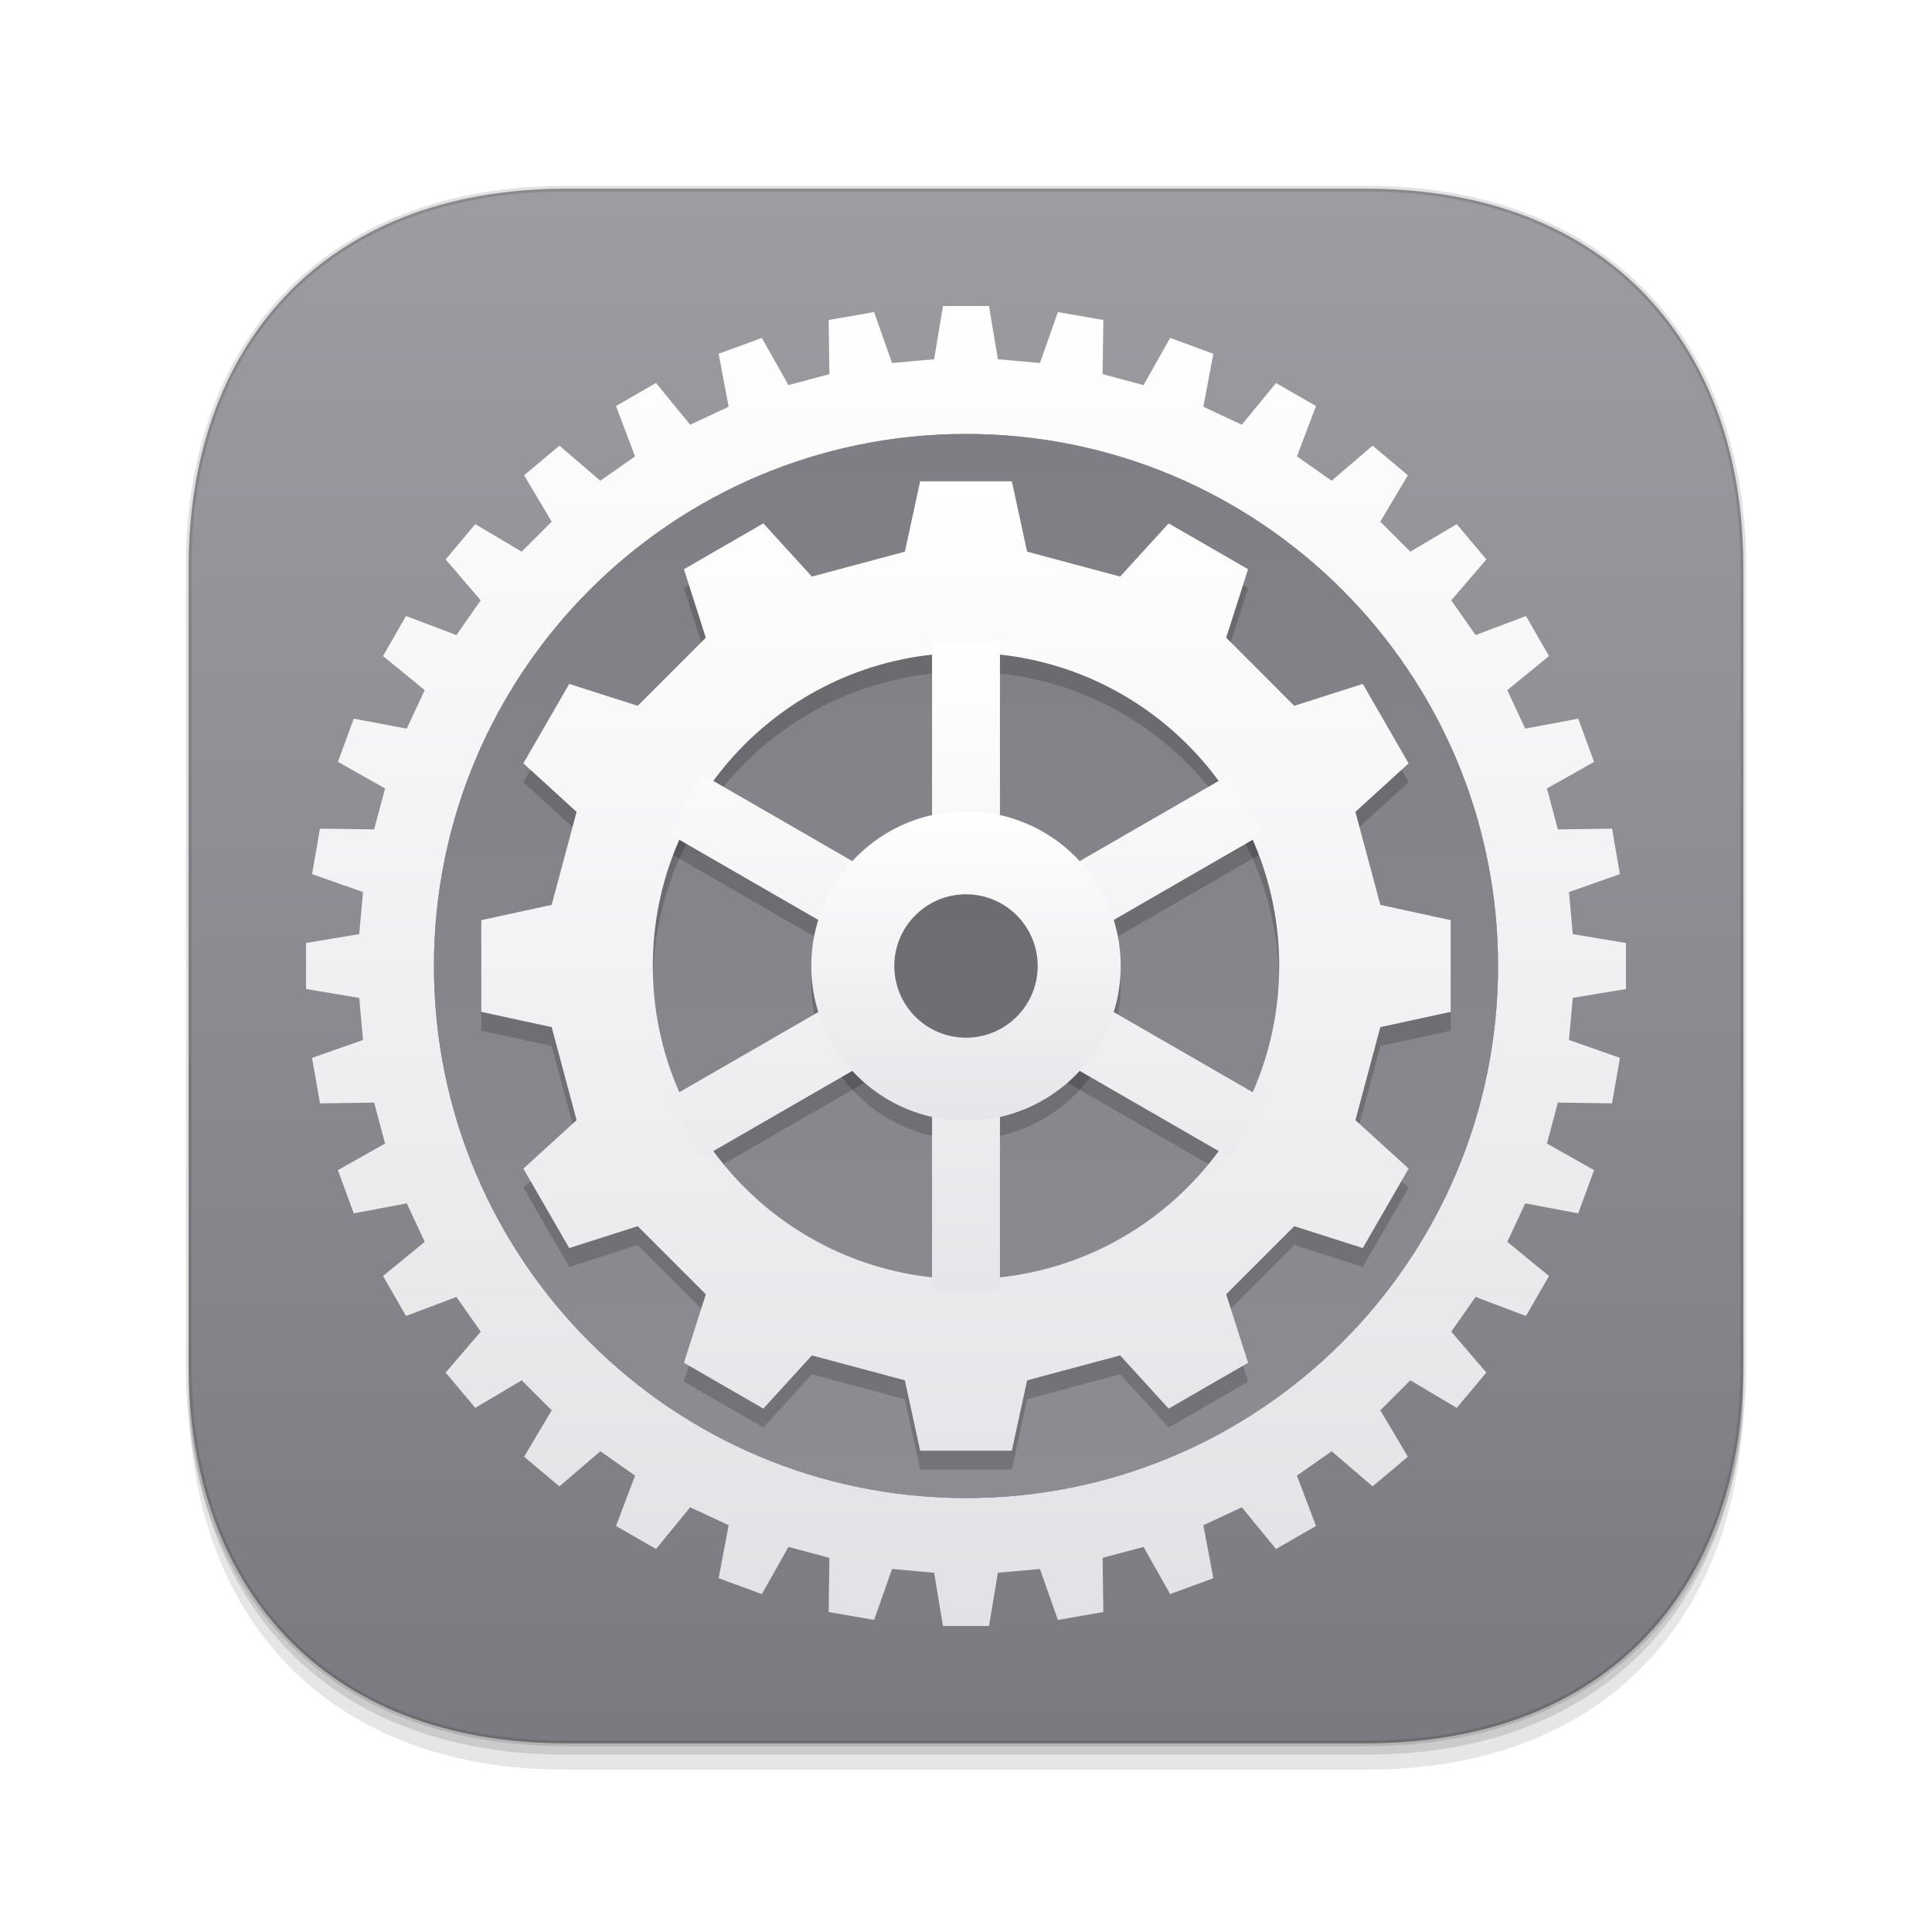
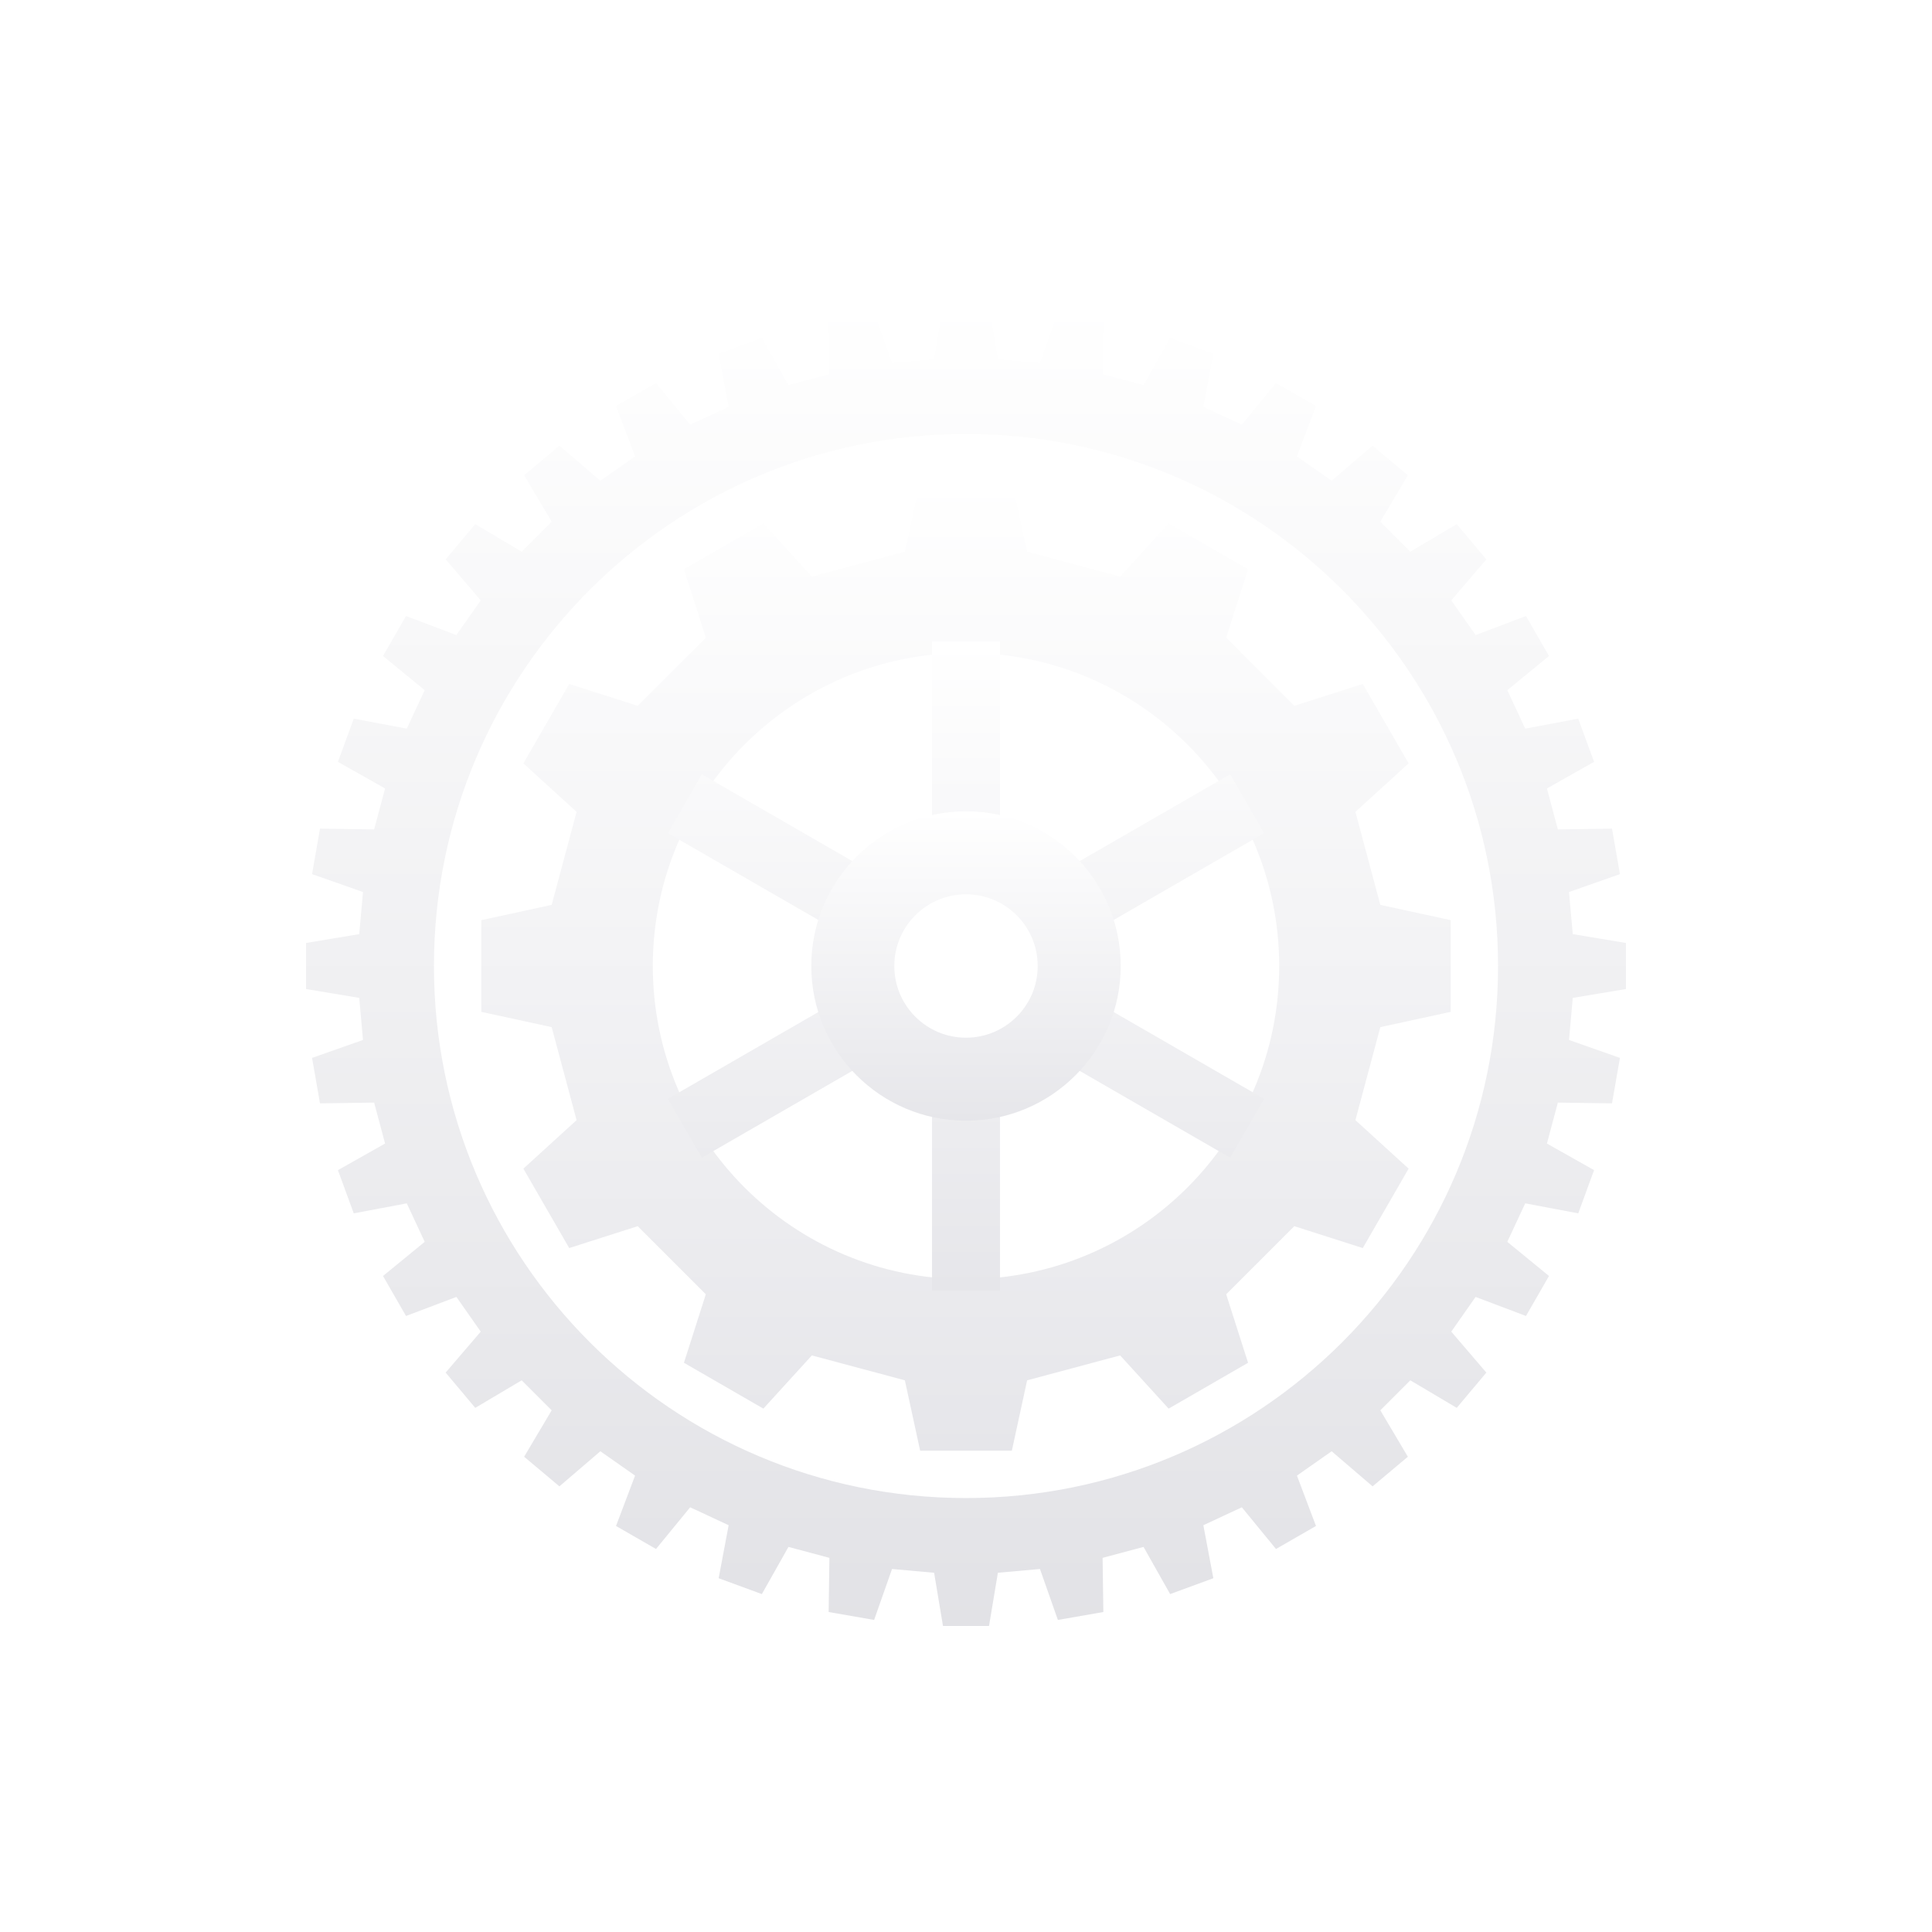
<svg xmlns="http://www.w3.org/2000/svg" width="1024" height="1024" viewBox="0 0 1024 1024">
  <defs>
-     <linearGradient id="body" x1="0" y1="0" x2="0" y2="1">
-       <stop offset="0" stop-color="#9c9ca1" />
-       <stop offset="1" stop-color="#7a7a80" />
-     </linearGradient>
-     <linearGradient id="well" x1="0" y1="0" x2="0" y2="1">
-       <stop offset="0" stop-color="#7e7e84" />
-       <stop offset="1" stop-color="#8c8c92" />
-     </linearGradient>
    <linearGradient id="ring" x1="0" y1="0" x2="0" y2="1">
      <stop offset="0" stop-color="#ffffff" />
      <stop offset="1" stop-color="#e2e2e6" />
    </linearGradient>
    <linearGradient id="gear" x1="0" y1="0" x2="0" y2="1">
      <stop offset="0" stop-color="#ffffff" />
      <stop offset="1" stop-color="#e6e6ea" />
    </linearGradient>
  </defs>
-   <path d="M100 724 L100 300 C100 185 170 100 300 100 L724 100 C854 100 924 185 924 300 L924 724 C924 839 854 924 724 924 L300 924 C170 924 100 839 100 724 Z" fill="#000" fill-opacity="0.1" transform="translate(0 14)" />
-   <path d="M100 724 L100 300 C100 185 170 100 300 100 L724 100 C854 100 924 185 924 300 L924 724 C924 839 854 924 724 924 L300 924 C170 924 100 839 100 724 Z" fill="#000" fill-opacity="0.12" transform="translate(0 6)" />
-   <path d="M100 724 L100 300 C100 185 170 100 300 100 L724 100 C854 100 924 185 924 300 L924 724 C924 839 854 924 724 924 L300 924 C170 924 100 839 100 724 Z" fill="url(#body)" />
-   <path d="M100 724 L100 300 C100 185 170 100 300 100 L724 100 C854 100 924 185 924 300 L924 724 C924 839 854 924 724 924 L300 924 C170 924 100 839 100 724 Z" fill="none" stroke="#000" stroke-opacity="0.12" stroke-width="3" />
  <path d="M495.1 190.4 L499.8 162.2 L524.2 162.2 L528.9 190.4 L551.2 192.4 L560.7 165.4 L584.8 169.6 L584.4 198.3 L606.1 204.1 L620.2 179.1 L643.1 187.5 L637.8 215.6 L658.2 225.1 L676.3 203.0 L697.5 215.2 L687.4 241.9 L705.8 254.8 L727.5 236.2 L746.2 251.9 L731.6 276.5 L747.5 292.4 L772.1 277.8 L787.8 296.5 L769.2 318.2 L782.1 336.6 L808.8 326.5 L821.0 347.7 L798.9 365.8 L808.4 386.2 L836.5 380.9 L844.9 403.8 L819.9 417.9 L825.7 439.6 L854.4 439.2 L858.6 463.3 L831.6 472.8 L833.6 495.1 L861.8 499.8 L861.8 524.2 L833.6 528.9 L831.6 551.2 L858.6 560.7 L854.4 584.8 L825.7 584.4 L819.9 606.1 L844.9 620.2 L836.5 643.1 L808.4 637.8 L798.9 658.2 L821.0 676.3 L808.8 697.5 L782.1 687.4 L769.2 705.8 L787.8 727.5 L772.1 746.2 L747.5 731.6 L731.6 747.5 L746.2 772.1 L727.5 787.8 L705.8 769.2 L687.4 782.1 L697.5 808.8 L676.3 821.0 L658.2 798.9 L637.8 808.4 L643.1 836.5 L620.2 844.9 L606.1 819.9 L584.4 825.7 L584.8 854.4 L560.7 858.6 L551.2 831.6 L528.9 833.6 L524.2 861.8 L499.8 861.8 L495.1 833.6 L472.8 831.6 L463.3 858.6 L439.2 854.4 L439.6 825.7 L417.9 819.9 L403.8 844.9 L380.9 836.5 L386.2 808.4 L365.8 798.9 L347.7 821.0 L326.5 808.8 L336.6 782.1 L318.2 769.2 L296.5 787.8 L277.8 772.1 L292.4 747.5 L276.5 731.6 L251.9 746.2 L236.2 727.5 L254.8 705.8 L241.9 687.4 L215.2 697.5 L203.0 676.3 L225.1 658.2 L215.6 637.8 L187.5 643.1 L179.1 620.2 L204.1 606.1 L198.3 584.4 L169.6 584.8 L165.4 560.7 L192.4 551.2 L190.4 528.9 L162.2 524.2 L162.2 499.8 L190.4 495.1 L192.4 472.8 L165.4 463.3 L169.6 439.2 L198.3 439.6 L204.1 417.9 L179.1 403.8 L187.5 380.9 L215.6 386.2 L225.1 365.8 L203.0 347.7 L215.2 326.5 L241.9 336.6 L254.8 318.2 L236.2 296.5 L251.9 277.8 L276.5 292.4 L292.4 276.5 L277.8 251.9 L296.5 236.2 L318.2 254.8 L336.6 241.9 L326.5 215.2 L347.7 203.0 L365.8 225.1 L386.2 215.6 L380.9 187.5 L403.8 179.1 L417.9 204.1 L439.6 198.3 L439.2 169.6 L463.3 165.4 L472.8 192.4 Z M230 512 a282 282 0 1 0 564 0 a282 282 0 1 0 -564 0 Z" fill="url(#ring)" fill-rule="evenodd" />
-   <path d="M230 512 a282 282 0 1 0 564 0 a282 282 0 1 0 -564 0 Z" fill="url(#well)" />
-   <g fill="#000" fill-opacity="0.18" transform="translate(0 10)">
-     <path d="M479.6 292.4 L487.7 255.1 L536.3 255.1 L544.4 292.4 L593.7 305.6 L619.4 277.4 L661.5 301.7 L649.9 338.0 L686.0 374.1 L722.3 362.5 L746.6 404.6 L718.4 430.3 L731.6 479.6 L768.9 487.7 L768.9 536.3 L731.6 544.4 L718.4 593.7 L746.6 619.4 L722.3 661.5 L686.0 649.9 L649.9 686.0 L661.5 722.3 L619.4 746.6 L593.7 718.4 L544.4 731.6 L536.3 768.9 L487.7 768.9 L479.6 731.6 L430.3 718.4 L404.6 746.6 L362.5 722.3 L374.1 686.0 L338.0 649.9 L301.7 661.5 L277.4 619.4 L305.6 593.7 L292.4 544.4 L255.1 536.3 L255.1 487.7 L292.4 479.6 L305.6 430.3 L277.4 404.6 L301.7 362.5 L338.0 374.1 L374.1 338.0 L362.5 301.7 L404.6 277.4 L430.3 305.6 Z M346 512 a166 166 0 1 0 332 0 a166 166 0 1 0 -332 0 Z" fill-rule="evenodd" />
-     <path d="M530.0 442.0 L530.0 340.0 L494.0 340.0 L494.0 442.0 Z M581.6 492.6 L670.0 441.6 L652.0 410.4 L563.6 461.4 Z M563.6 562.6 L652.0 613.6 L670.0 582.4 L581.6 531.4 Z M494.0 582.0 L494.0 684.0 L530.0 684.0 L530.0 582.0 Z M442.4 531.4 L354.0 582.4 L372.0 613.6 L460.4 562.6 Z M460.4 461.4 L372.0 410.4 L354.0 441.6 L442.4 492.6 Z" />
-     <path d="M430 512 a82 82 0 1 0 164 0 a82 82 0 1 0 -164 0 Z" />
-   </g>
  <g fill="url(#gear)">
    <path d="M479.6 292.4 L487.7 255.1 L536.3 255.1 L544.4 292.4 L593.7 305.6 L619.4 277.4 L661.5 301.7 L649.9 338.0 L686.0 374.1 L722.3 362.5 L746.6 404.6 L718.4 430.3 L731.6 479.6 L768.9 487.7 L768.9 536.3 L731.6 544.4 L718.4 593.7 L746.6 619.4 L722.3 661.5 L686.0 649.9 L649.9 686.0 L661.5 722.3 L619.4 746.6 L593.7 718.4 L544.4 731.6 L536.3 768.9 L487.7 768.9 L479.6 731.6 L430.3 718.4 L404.6 746.6 L362.5 722.3 L374.1 686.0 L338.0 649.9 L301.7 661.5 L277.4 619.4 L305.6 593.7 L292.4 544.4 L255.1 536.3 L255.1 487.7 L292.4 479.6 L305.6 430.3 L277.4 404.6 L301.7 362.5 L338.0 374.1 L374.1 338.0 L362.5 301.7 L404.6 277.4 L430.3 305.6 Z M346 512 a166 166 0 1 0 332 0 a166 166 0 1 0 -332 0 Z" fill-rule="evenodd" />
    <path d="M530.0 442.0 L530.0 340.0 L494.0 340.0 L494.0 442.0 Z M581.6 492.6 L670.0 441.6 L652.0 410.4 L563.6 461.4 Z M563.6 562.6 L652.0 613.6 L670.0 582.4 L581.6 531.4 Z M494.0 582.0 L494.0 684.0 L530.0 684.0 L530.0 582.0 Z M442.4 531.4 L354.0 582.4 L372.0 613.6 L460.4 562.6 Z M460.4 461.4 L372.0 410.4 L354.0 441.6 L442.4 492.6 Z" />
    <path d="M430 512 a82 82 0 1 0 164 0 a82 82 0 1 0 -164 0 Z M474 512 a38 38 0 1 0 76 0 a38 38 0 1 0 -76 0 Z" fill-rule="evenodd" />
  </g>
</svg>
